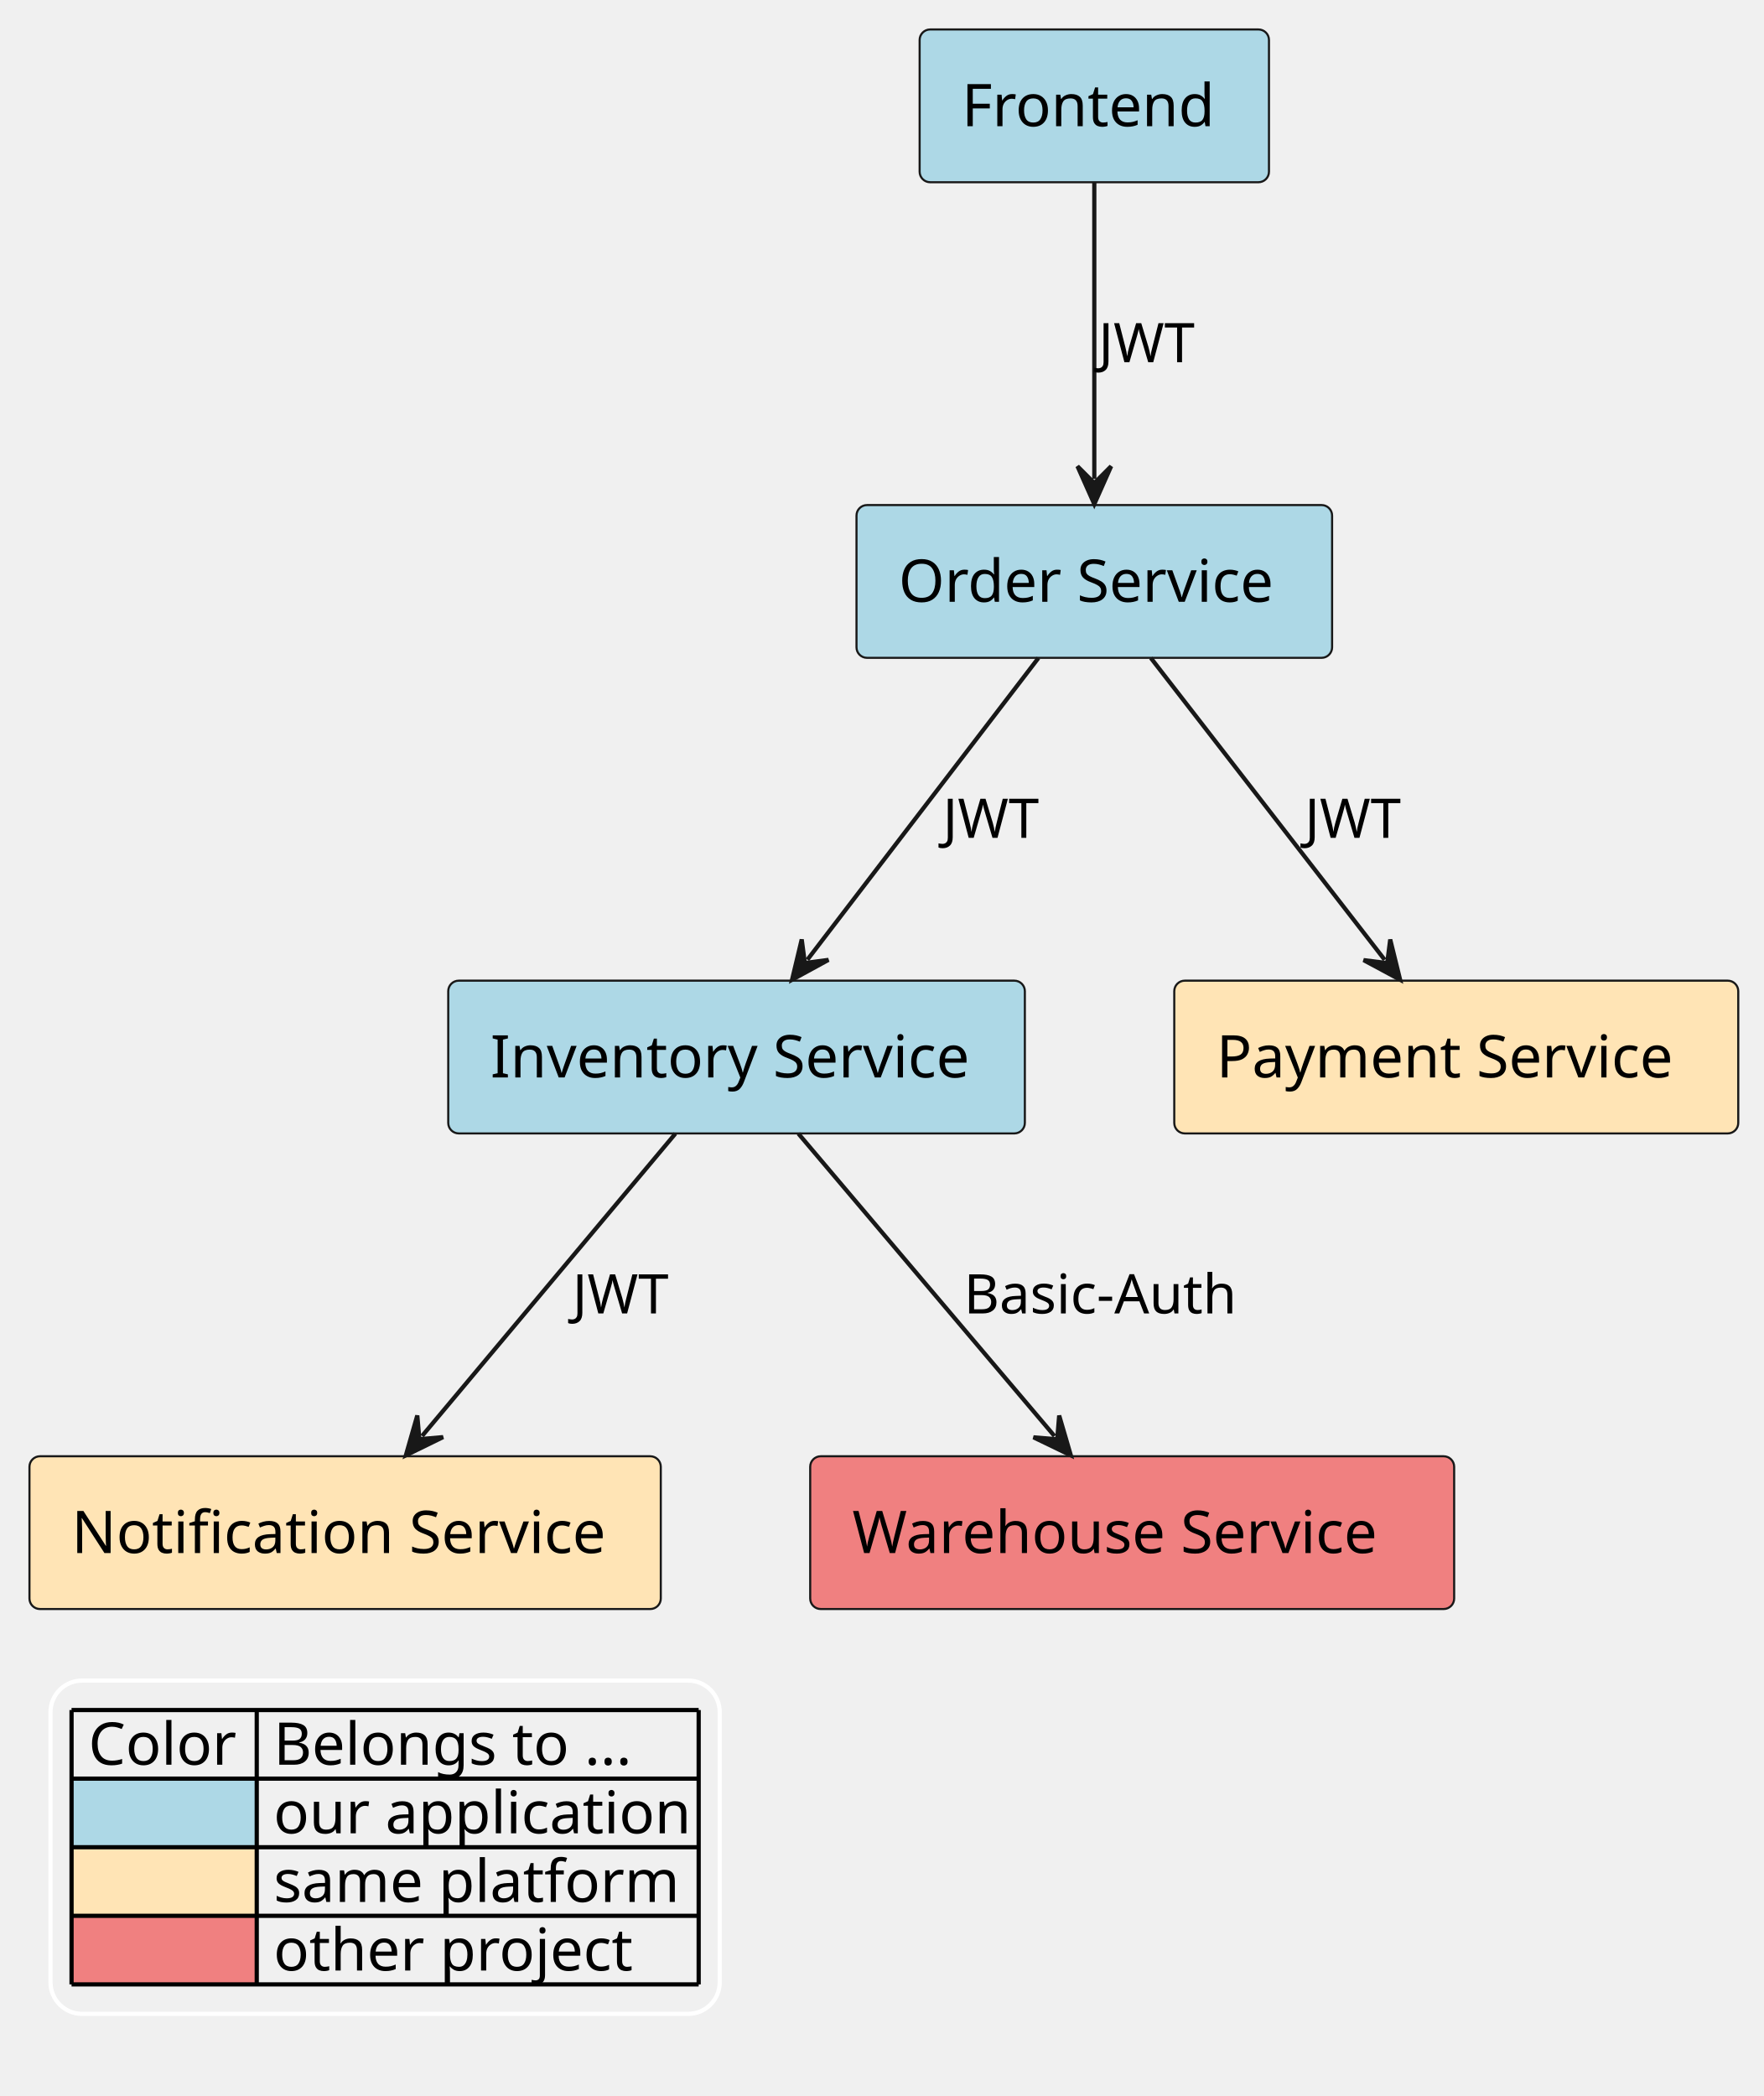
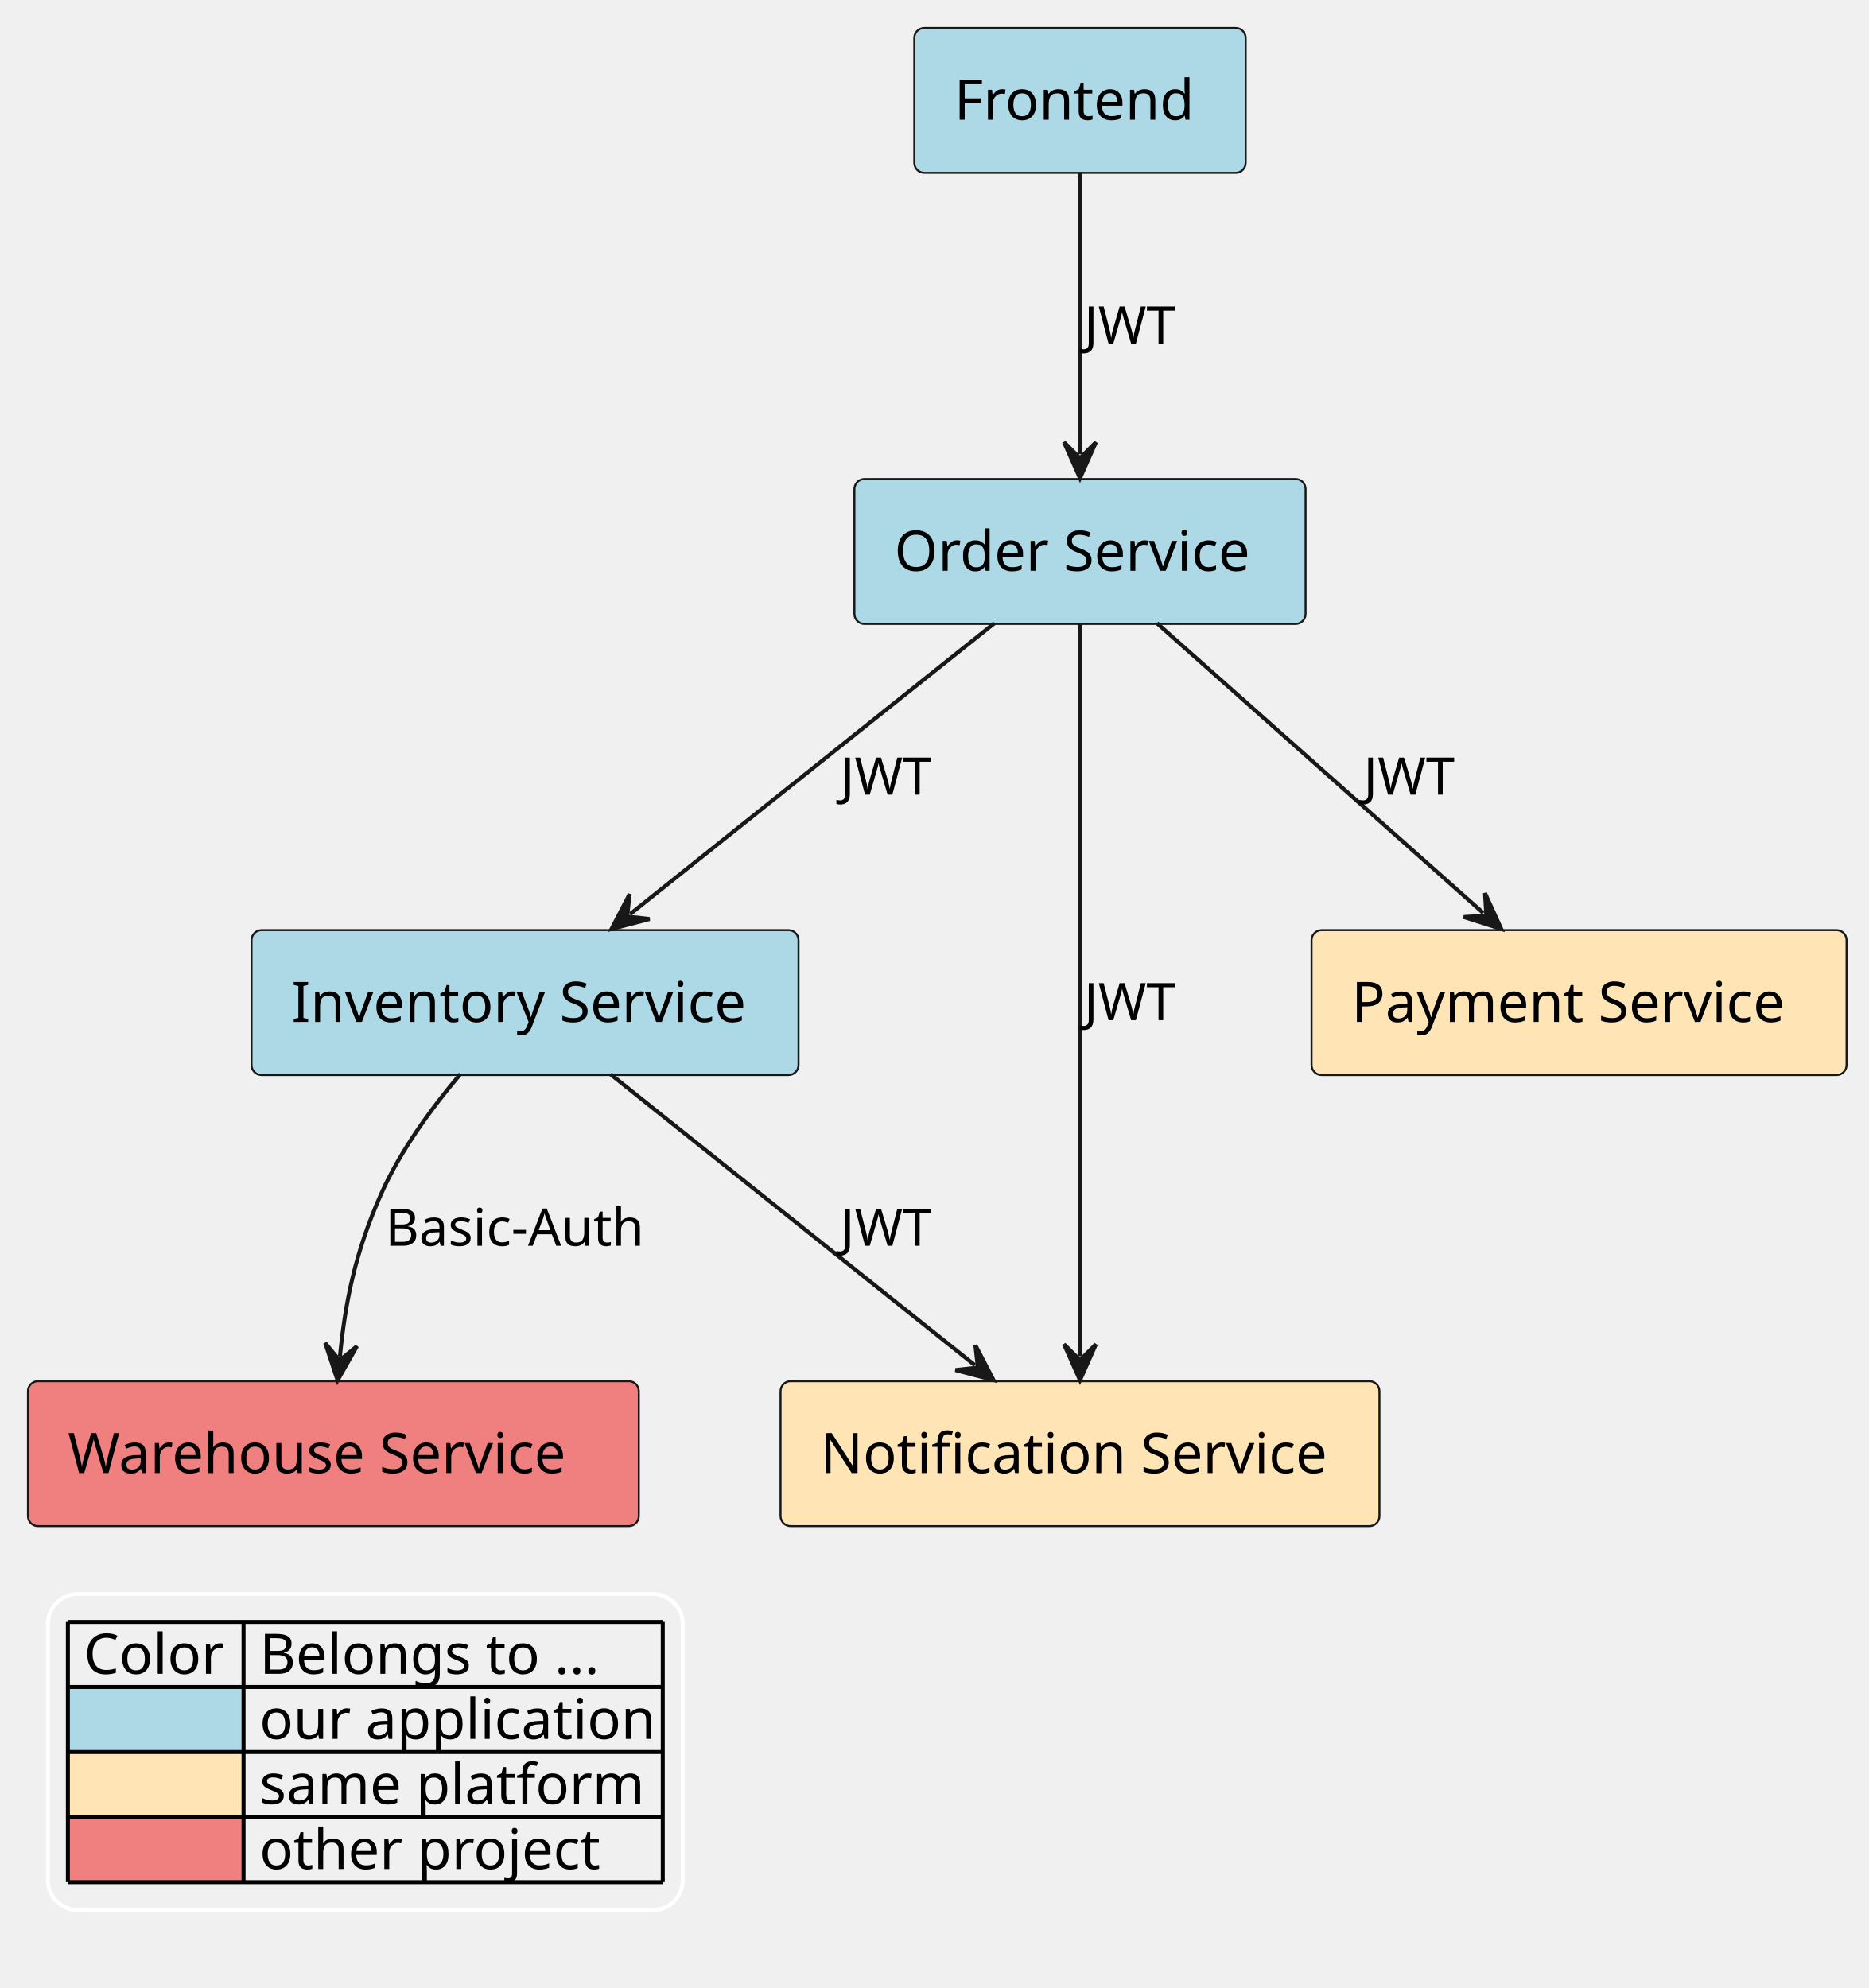
- <svg xmlns="http://www.w3.org/2000/svg" contentStyleType="text/css" height="498px" preserveAspectRatio="none" style="width:419px;height:498px;background:#FFFFFF;" version="1.1" viewBox="0 0 419 498" width="419px" zoomAndPan="magnify">
+ <svg xmlns="http://www.w3.org/2000/svg" contentStyleType="text/css" height="498px" preserveAspectRatio="none" style="width:468px;height:498px;background:#FFFFFF;" version="1.1" viewBox="0 0 468 498" width="468px" zoomAndPan="magnify">
  <defs />
  <g>
    <g id="elem_platform__application__order_service">
-       <rect fill="#ADD8E6" height="36.297" rx="2.5" ry="2.5" style="stroke:#181818;stroke-width:0.5;" width="113" x="203.5" y="120" />
-       <text fill="#000000" font-family="sans-serif" font-size="14" lengthAdjust="spacing" textLength="93" x="213.5" y="142.995">Order Service</text>
+       <rect fill="#ADD8E6" height="36.297" rx="2.5" ry="2.5" style="stroke:#181818;stroke-width:0.5;" width="113" x="214" y="120" />
+       <text fill="#000000" font-family="sans-serif" font-size="14" lengthAdjust="spacing" textLength="93" x="224" y="142.995">Order Service</text>
    </g>
    <g id="elem_platform__application__frontend">
-       <rect fill="#ADD8E6" height="36.297" rx="2.5" ry="2.5" style="stroke:#181818;stroke-width:0.5;" width="83" x="218.5" y="7" />
-       <text fill="#000000" font-family="sans-serif" font-size="14" lengthAdjust="spacing" textLength="63" x="228.5" y="29.995">Frontend</text>
+       <rect fill="#ADD8E6" height="36.297" rx="2.5" ry="2.5" style="stroke:#181818;stroke-width:0.5;" width="83" x="229" y="7" />
+       <text fill="#000000" font-family="sans-serif" font-size="14" lengthAdjust="spacing" textLength="63" x="239" y="29.995">Frontend</text>
    </g>
    <g id="elem_platform__application__inventory_service">
-       <rect fill="#ADD8E6" height="36.297" rx="2.5" ry="2.5" style="stroke:#181818;stroke-width:0.5;" width="137" x="106.5" y="233" />
-       <text fill="#000000" font-family="sans-serif" font-size="14" lengthAdjust="spacing" textLength="117" x="116.5" y="255.995">Inventory Service</text>
+       <rect fill="#ADD8E6" height="36.297" rx="2.5" ry="2.5" style="stroke:#181818;stroke-width:0.5;" width="137" x="63" y="233" />
+       <text fill="#000000" font-family="sans-serif" font-size="14" lengthAdjust="spacing" textLength="117" x="73" y="255.995">Inventory Service</text>
+     </g>
+     <g id="elem_platform__notification_service">
+       <rect fill="#FFE4B5" height="36.297" rx="2.5" ry="2.5" style="stroke:#181818;stroke-width:0.5;" width="150" x="195.5" y="346" />
+       <text fill="#000000" font-family="sans-serif" font-size="14" lengthAdjust="spacing" textLength="130" x="205.5" y="368.995">Notification Service</text>
    </g>
    <g id="elem_platform__payment_service">
-       <rect fill="#FFE4B5" height="36.297" rx="2.5" ry="2.5" style="stroke:#181818;stroke-width:0.5;" width="134" x="279" y="233" />
-       <text fill="#000000" font-family="sans-serif" font-size="14" lengthAdjust="spacing" textLength="114" x="289" y="255.995">Payment Service</text>
-     </g>
-     <g id="elem_platform__notification_service">
-       <rect fill="#FFE4B5" height="36.297" rx="2.5" ry="2.5" style="stroke:#181818;stroke-width:0.5;" width="150" x="7" y="346" />
-       <text fill="#000000" font-family="sans-serif" font-size="14" lengthAdjust="spacing" textLength="130" x="17" y="368.995">Notification Service</text>
+       <rect fill="#FFE4B5" height="36.297" rx="2.5" ry="2.5" style="stroke:#181818;stroke-width:0.5;" width="134" x="328.5" y="233" />
+       <text fill="#000000" font-family="sans-serif" font-size="14" lengthAdjust="spacing" textLength="114" x="338.5" y="255.995">Payment Service</text>
    </g>
    <g id="elem_other_project__warehouse_service">
-       <rect fill="#F08080" height="36.297" rx="2.5" ry="2.5" style="stroke:#181818;stroke-width:0.5;" width="153" x="192.5" y="346" />
-       <text fill="#000000" font-family="sans-serif" font-size="14" lengthAdjust="spacing" textLength="133" x="202.5" y="368.995">Warehouse Service</text>
+       <rect fill="#F08080" height="36.297" rx="2.5" ry="2.5" style="stroke:#181818;stroke-width:0.5;" width="153" x="7" y="346" />
+       <text fill="#000000" font-family="sans-serif" font-size="14" lengthAdjust="spacing" textLength="133" x="17" y="368.995">Warehouse Service</text>
+     </g>
+     <g id="link_platform__application__order_service_platform__notification_service">
+       <path d="M270.5,156.2 C270.5,197.9 270.5,297.98 270.5,339.74 " fill="none" id="platform__application__order_service-to-platform__notification_service" style="stroke:#181818;stroke-width:1.0;" />
+       <polygon fill="#181818" points="270.5,345.74,274.5,336.74,270.5,340.74,266.5,336.74,270.5,345.74" style="stroke:#181818;stroke-width:1.0;" />
+       <text fill="#000000" font-family="sans-serif" font-size="13" lengthAdjust="spacing" textLength="21" x="271.5" y="255.567">JWT</text>
    </g>
    <g id="link_platform__application__order_service_platform__application__inventory_service">
-       <path d="M246.72,156.34 C230.75,177.2 207.757,207.215 191.837,228.015 " fill="none" id="platform__application__order_service-to-platform__application__inventory_service" style="stroke:#181818;stroke-width:1.0;" />
-       <polygon fill="#181818" points="188.19,232.78,196.837,228.064,191.229,228.81,190.484,223.202,188.19,232.78" style="stroke:#181818;stroke-width:1.0;" />
-       <text fill="#000000" font-family="sans-serif" font-size="13" lengthAdjust="spacing" textLength="21" x="224" y="199.067">JWT</text>
+       <path d="M249.09,156.1 C223.04,176.9 184.018,208.066 157.858,228.956 " fill="none" id="platform__application__order_service-to-platform__application__inventory_service" style="stroke:#181818;stroke-width:1.0;" />
+       <polygon fill="#181818" points="153.17,232.7,162.699,230.21,157.077,229.58,157.707,223.958,153.17,232.7" style="stroke:#181818;stroke-width:1.0;" />
+       <text fill="#000000" font-family="sans-serif" font-size="13" lengthAdjust="spacing" textLength="21" x="210.5" y="199.067">JWT</text>
    </g>
    <g id="link_platform__application__order_service_platform__payment_service">
-       <path d="M273.44,156.34 C289.59,177.2 312.865,207.238 328.985,228.037 " fill="none" id="platform__application__order_service-to-platform__payment_service" style="stroke:#181818;stroke-width:1.0;" />
-       <polygon fill="#181818" points="332.66,232.78,330.308,223.216,329.597,228.828,323.985,228.117,332.66,232.78" style="stroke:#181818;stroke-width:1.0;" />
-       <text fill="#000000" font-family="sans-serif" font-size="13" lengthAdjust="spacing" textLength="21" x="310" y="199.067">JWT</text>
+       <path d="M289.76,156.1 C313.18,176.9 348.004,207.826 371.524,228.716 " fill="none" id="platform__application__order_service-to-platform__payment_service" style="stroke:#181818;stroke-width:1.0;" />
+       <polygon fill="#181818" points="376.01,232.7,371.937,223.733,372.272,229.38,366.625,229.714,376.01,232.7" style="stroke:#181818;stroke-width:1.0;" />
+       <text fill="#000000" font-family="sans-serif" font-size="13" lengthAdjust="spacing" textLength="21" x="341.5" y="199.067">JWT</text>
    </g>
    <g id="link_platform__application__frontend_platform__application__order_service">
-       <path d="M260,43.34 C260,64.2 260,92.98 260,113.78 " fill="none" id="platform__application__frontend-to-platform__application__order_service" style="stroke:#181818;stroke-width:1.0;" />
-       <polygon fill="#181818" points="260,119.78,264,110.78,260,114.78,256,110.78,260,119.78" style="stroke:#181818;stroke-width:1.0;" />
-       <text fill="#000000" font-family="sans-serif" font-size="13" lengthAdjust="spacing" textLength="21" x="261" y="86.067">JWT</text>
+       <path d="M270.5,43.34 C270.5,64.2 270.5,92.98 270.5,113.78 " fill="none" id="platform__application__frontend-to-platform__application__order_service" style="stroke:#181818;stroke-width:1.0;" />
+       <polygon fill="#181818" points="270.5,119.78,274.5,110.78,270.5,114.78,266.5,110.78,270.5,119.78" style="stroke:#181818;stroke-width:1.0;" />
+       <text fill="#000000" font-family="sans-serif" font-size="13" lengthAdjust="spacing" textLength="21" x="271.5" y="86.067">JWT</text>
    </g>
    <g id="link_platform__application__inventory_service_platform__notification_service">
-       <path d="M160.47,269.34 C143,290.2 117.714,320.381 100.284,341.181 " fill="none" id="platform__application__inventory_service-to-platform__notification_service" style="stroke:#181818;stroke-width:1.0;" />
-       <polygon fill="#181818" points="96.43,345.78,105.276,341.451,99.641,341.948,99.145,336.313,96.43,345.78" style="stroke:#181818;stroke-width:1.0;" />
-       <text fill="#000000" font-family="sans-serif" font-size="13" lengthAdjust="spacing" textLength="21" x="136" y="312.067">JWT</text>
+       <path d="M152.91,269.1 C178.96,289.9 217.982,321.066 244.142,341.956 " fill="none" id="platform__application__inventory_service-to-platform__notification_service" style="stroke:#181818;stroke-width:1.0;" />
+       <polygon fill="#181818" points="248.83,345.7,244.293,336.958,244.923,342.58,239.301,343.21,248.83,345.7" style="stroke:#181818;stroke-width:1.0;" />
+       <text fill="#000000" font-family="sans-serif" font-size="13" lengthAdjust="spacing" textLength="21" x="210.5" y="312.067">JWT</text>
    </g>
    <g id="link_platform__application__inventory_service_other_project__warehouse_service">
-       <path d="M189.69,269.34 C207.35,290.2 232.922,320.402 250.542,341.202 " fill="none" id="platform__application__inventory_service-to-other_project__warehouse_service" style="stroke:#181818;stroke-width:1.0;" />
-       <polygon fill="#181818" points="254.42,345.78,251.655,336.327,251.188,341.965,245.551,341.498,254.42,345.78" style="stroke:#181818;stroke-width:1.0;" />
-       <text fill="#000000" font-family="sans-serif" font-size="13" lengthAdjust="spacing" textLength="69" x="229" y="312.067">Basic-Auth</text>
+       <path d="M115.33,269.03 C108.2,277.44 100.36,288.11 95.5,299 C88.82,313.97 86.449,326.539 85.139,339.809 " fill="none" id="platform__application__inventory_service-to-other_project__warehouse_service" style="stroke:#181818;stroke-width:1.0;" />
+       <polygon fill="#181818" points="84.55,345.78,89.415,337.216,85.041,340.804,81.454,336.431,84.55,345.78" style="stroke:#181818;stroke-width:1.0;" />
+       <text fill="#000000" font-family="sans-serif" font-size="13" lengthAdjust="spacing" textLength="69" x="96.5" y="312.067">Basic-Auth</text>
    </g>
    <rect fill="none" height="79.188" id="_legend" rx="7.5" ry="7.5" style="stroke:#FFFFFF;stroke-width:1.0;" width="159" x="12" y="399.297" />
    <text fill="#000000" font-family="sans-serif" font-size="14" lengthAdjust="spacing" textLength="36" x="21" y="419.292">Color</text>
    <text fill="#000000" font-family="sans-serif" font-size="14" lengthAdjust="spacing" textLength="91" x="65" y="419.292">Belongs to ...</text>
    <rect fill="#ADD8E6" height="16.297" style="stroke:none;stroke-width:1.0;" width="44" x="17" y="422.594" />
    <text fill="#000000" font-family="sans-serif" font-size="14" lengthAdjust="spacing" textLength="4" x="17" y="435.589"> </text>
    <text fill="#000000" font-family="sans-serif" font-size="14" lengthAdjust="spacing" textLength="101" x="65" y="435.589">our application</text>
    <rect fill="#FFE4B5" height="16.297" style="stroke:none;stroke-width:1.0;" width="44" x="17" y="438.891" />
    <text fill="#000000" font-family="sans-serif" font-size="14" lengthAdjust="spacing" textLength="4" x="17" y="451.886"> </text>
    <text fill="#000000" font-family="sans-serif" font-size="14" lengthAdjust="spacing" textLength="98" x="65" y="451.886">same platform</text>
    <rect fill="#F08080" height="16.297" style="stroke:none;stroke-width:1.0;" width="44" x="17" y="455.188" />
    <text fill="#000000" font-family="sans-serif" font-size="14" lengthAdjust="spacing" textLength="4" x="17" y="468.183"> </text>
    <text fill="#000000" font-family="sans-serif" font-size="14" lengthAdjust="spacing" textLength="89" x="65" y="468.183">other project</text>
    <line style="stroke:#000000;stroke-width:1.0;" x1="17" x2="166" y1="406.297" y2="406.297" />
    <line style="stroke:#000000;stroke-width:1.0;" x1="17" x2="166" y1="422.594" y2="422.594" />
    <line style="stroke:#000000;stroke-width:1.0;" x1="17" x2="166" y1="438.891" y2="438.891" />
    <line style="stroke:#000000;stroke-width:1.0;" x1="17" x2="166" y1="455.188" y2="455.188" />
    <line style="stroke:#000000;stroke-width:1.0;" x1="17" x2="166" y1="471.484" y2="471.484" />
    <line style="stroke:#000000;stroke-width:1.0;" x1="17" x2="17" y1="406.297" y2="471.484" />
    <line style="stroke:#000000;stroke-width:1.0;" x1="61" x2="61" y1="406.297" y2="471.484" />
    <line style="stroke:#000000;stroke-width:1.0;" x1="166" x2="166" y1="406.297" y2="471.484" />
  </g>
</svg>
